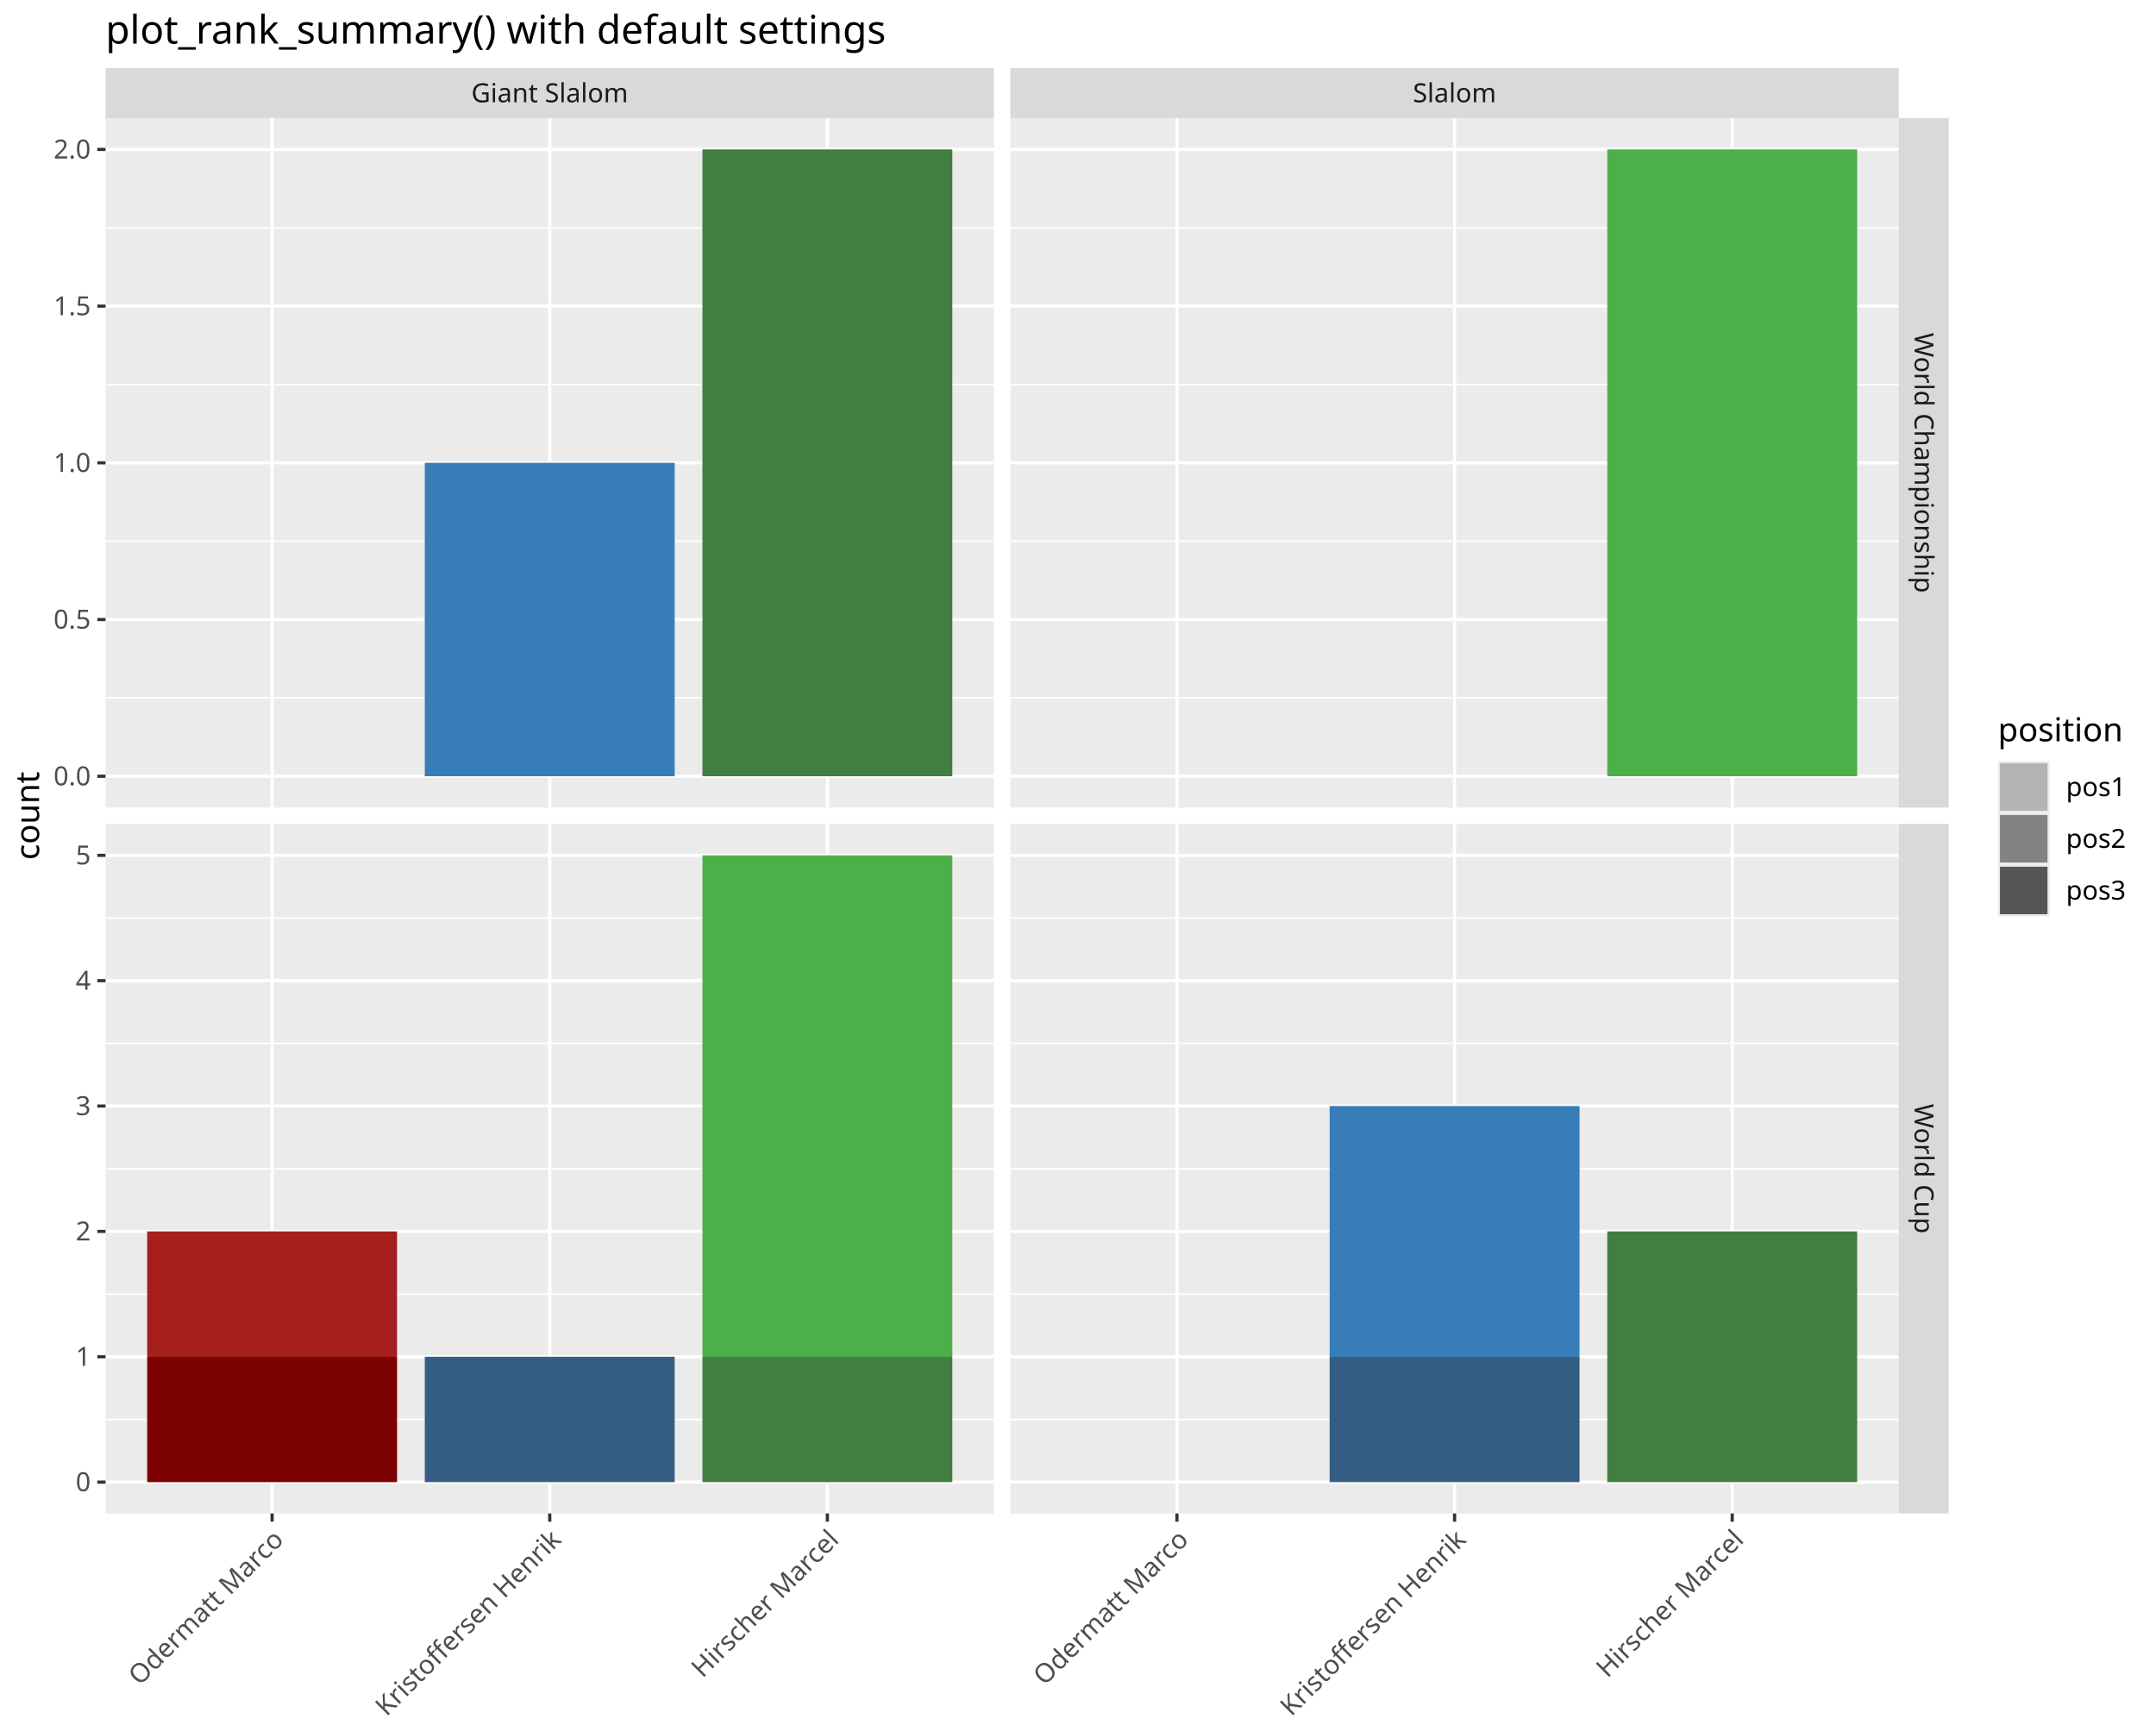
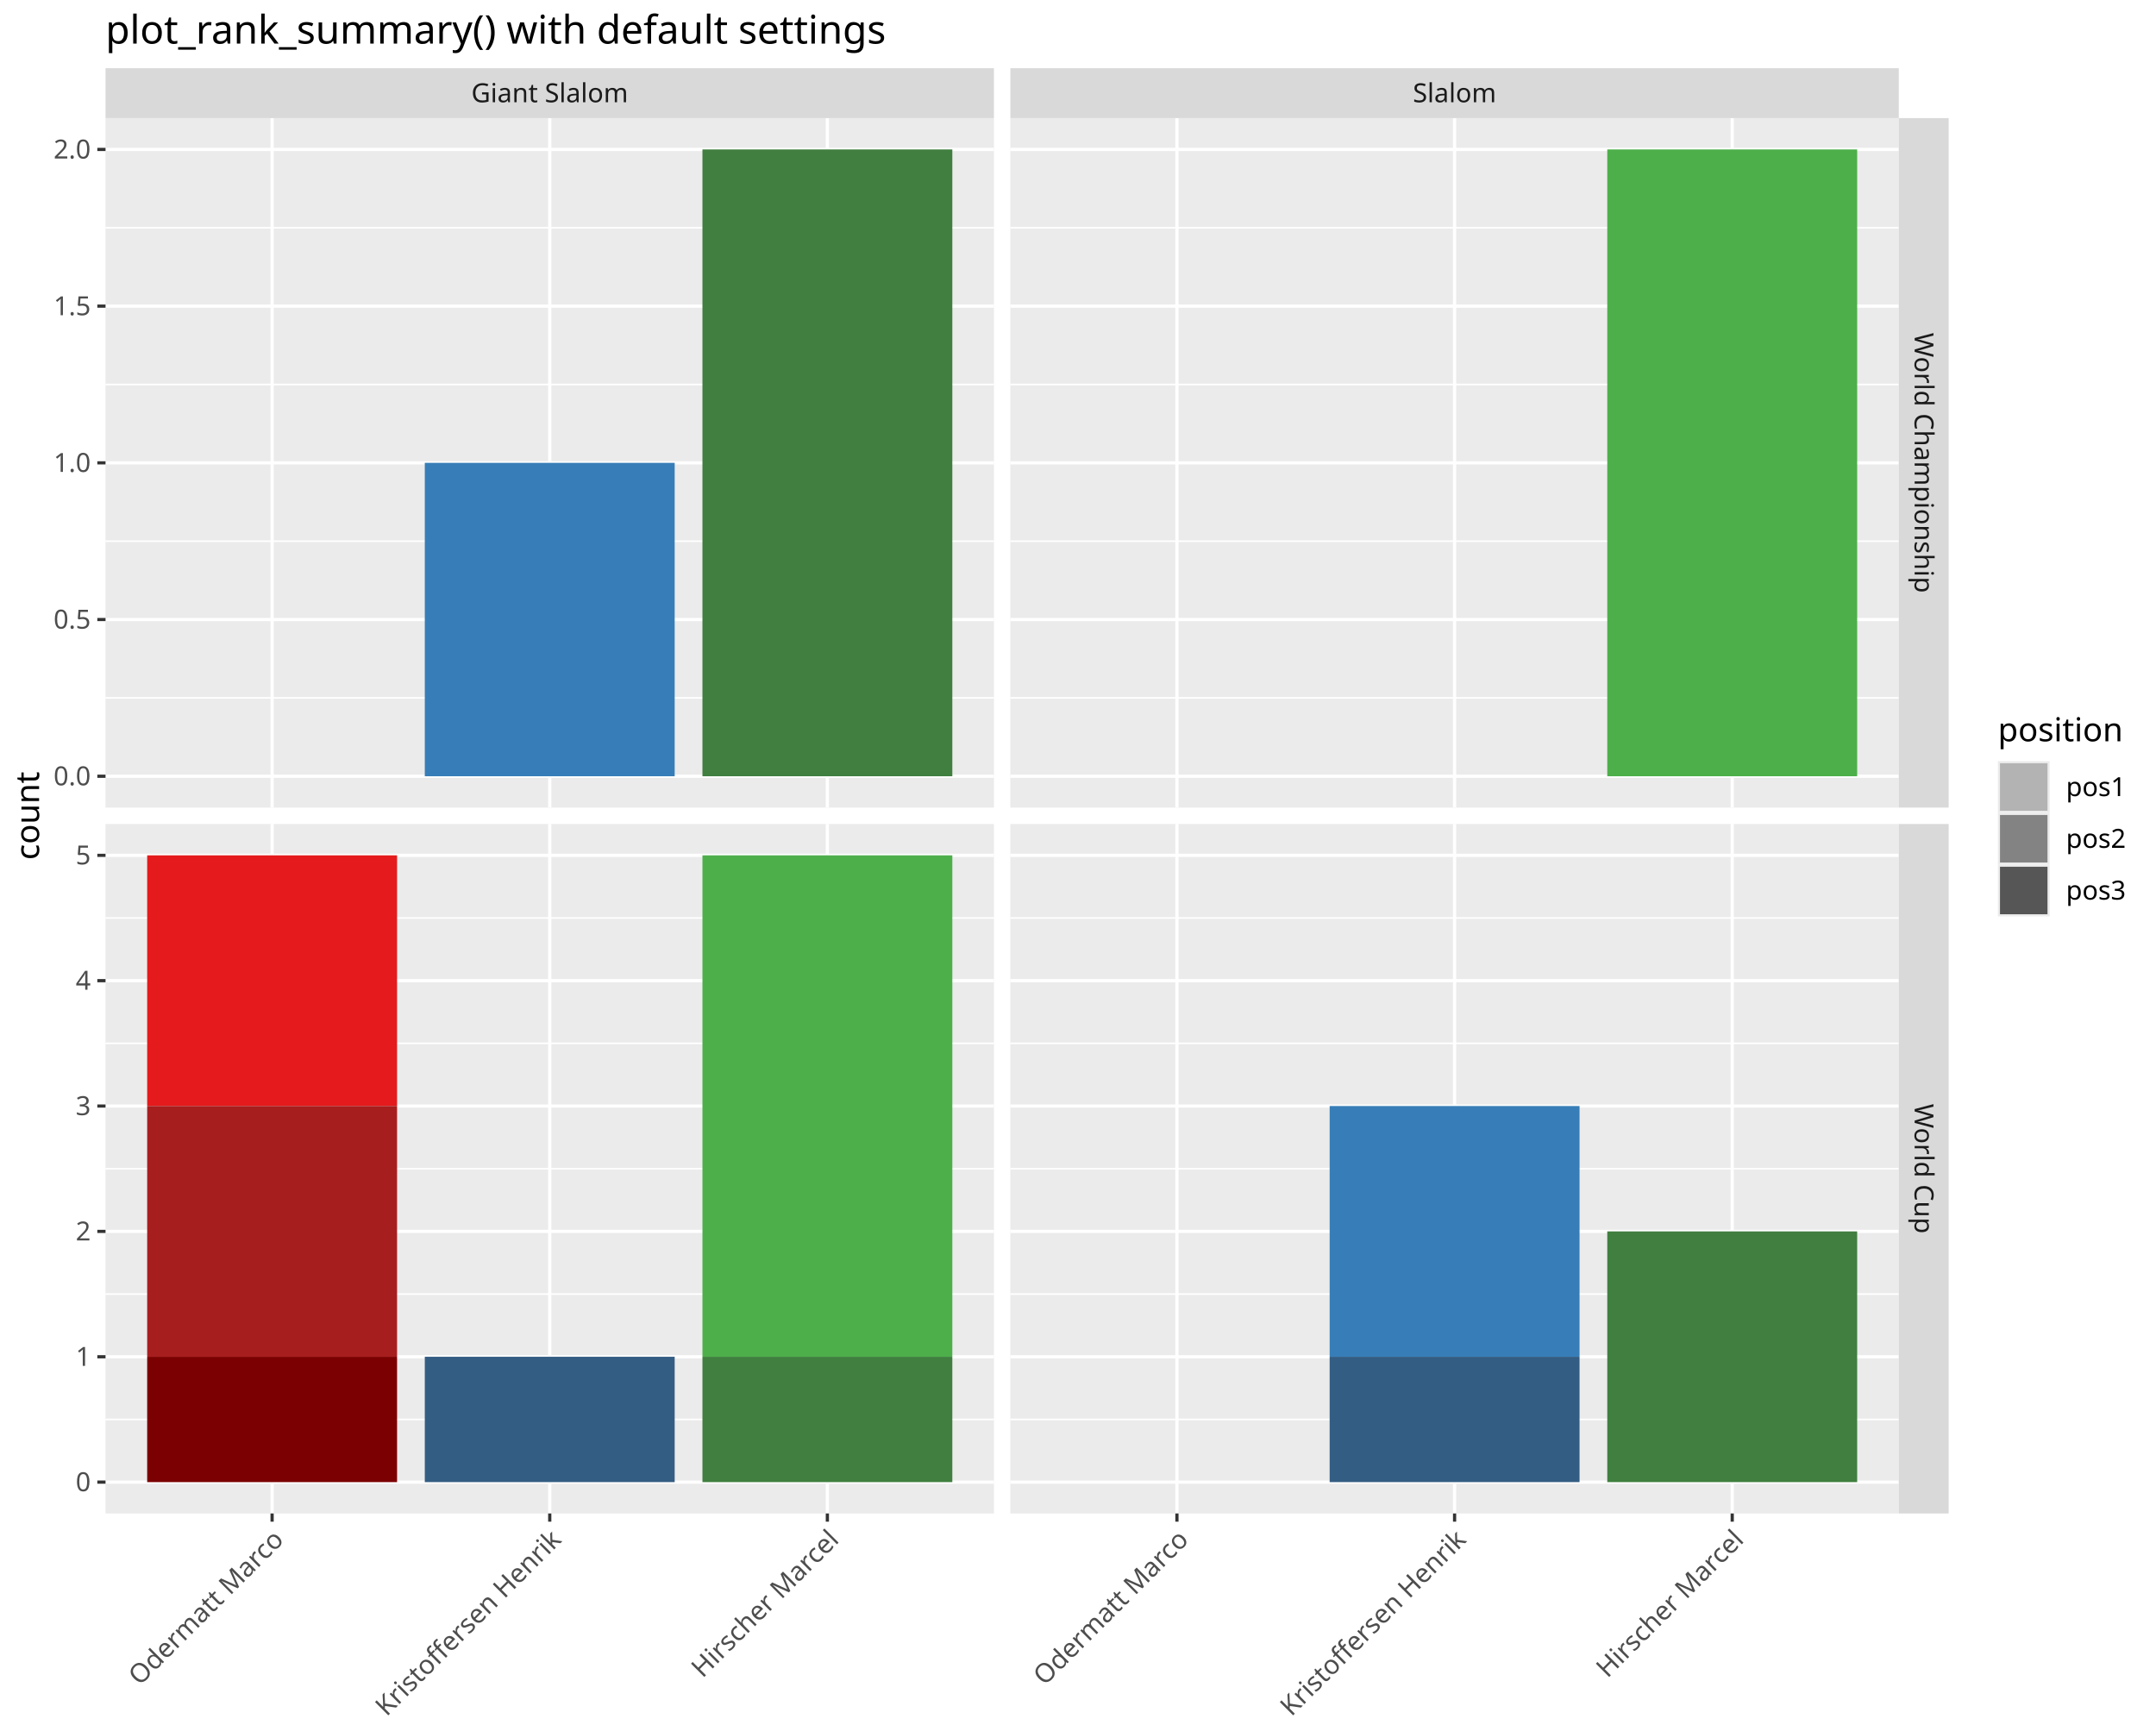
<svg xmlns="http://www.w3.org/2000/svg" class="svglite" data-engine-version="2.0" width="720.00pt" height="576.00pt" viewBox="0 0 720.00 576.00">
  <defs>
    <style type="text/css">
    .svglite line, .svglite polyline, .svglite polygon, .svglite path, .svglite rect, .svglite circle {
      fill: none;
      stroke: #000000;
      stroke-linecap: round;
      stroke-linejoin: round;
      stroke-miterlimit: 10.00;
    }
  </style>
  </defs>
  <rect width="100%" height="100%" style="stroke: none; fill: #FFFFFF;" />
  <defs>
    <clipPath id="cpMC4wMHw3MjAuMDB8MC4wMHw1NzYuMDA=">
      <rect x="0.00" y="0.00" width="720.00" height="576.00" />
    </clipPath>
  </defs>
  <g clip-path="url(#cpMC4wMHw3MjAuMDB8MC4wMHw1NzYuMDA=)">
    <rect x="0.00" y="0.00" width="720.00" height="576.00" style="stroke-width: 1.07; stroke: #FFFFFF; fill: #FFFFFF;" />
  </g>
  <defs>
    <clipPath id="cpMzUuMjR8MzMxLjkzfDM5LjQzfDI2OS42Ng==">
      <rect x="35.24" y="39.43" width="296.69" height="230.23" />
    </clipPath>
  </defs>
  <g clip-path="url(#cpMzUuMjR8MzMxLjkzfDM5LjQzfDI2OS42Ng==)">
    <rect x="35.24" y="39.43" width="296.69" height="230.23" style="stroke-width: 1.07; stroke: none; fill: #EBEBEB;" />
    <polyline points="35.24,233.03 331.93,233.03 " style="stroke-width: 0.53; stroke: #FFFFFF; stroke-linecap: butt;" />
    <polyline points="35.24,180.71 331.93,180.71 " style="stroke-width: 0.53; stroke: #FFFFFF; stroke-linecap: butt;" />
    <polyline points="35.24,128.39 331.93,128.39 " style="stroke-width: 0.53; stroke: #FFFFFF; stroke-linecap: butt;" />
    <polyline points="35.24,76.06 331.93,76.06 " style="stroke-width: 0.53; stroke: #FFFFFF; stroke-linecap: butt;" />
    <polyline points="35.24,259.20 331.93,259.20 " style="stroke-width: 1.07; stroke: #FFFFFF; stroke-linecap: butt;" />
    <polyline points="35.24,206.87 331.93,206.87 " style="stroke-width: 1.07; stroke: #FFFFFF; stroke-linecap: butt;" />
    <polyline points="35.24,154.55 331.93,154.55 " style="stroke-width: 1.07; stroke: #FFFFFF; stroke-linecap: butt;" />
    <polyline points="35.24,102.22 331.93,102.22 " style="stroke-width: 1.07; stroke: #FFFFFF; stroke-linecap: butt;" />
    <polyline points="35.24,49.90 331.93,49.90 " style="stroke-width: 1.07; stroke: #FFFFFF; stroke-linecap: butt;" />
    <polyline points="90.87,269.66 90.87,39.43 " style="stroke-width: 1.07; stroke: #FFFFFF; stroke-linecap: butt;" />
    <polyline points="183.59,269.66 183.59,39.43 " style="stroke-width: 1.07; stroke: #FFFFFF; stroke-linecap: butt;" />
    <polyline points="276.30,269.66 276.30,39.43 " style="stroke-width: 1.07; stroke: #FFFFFF; stroke-linecap: butt;" />
    <rect x="141.86" y="154.55" width="83.45" height="104.65" style="stroke-width: 1.07; stroke: none; stroke-linecap: butt; stroke-linejoin: miter; fill: #377EB8;" />
    <rect x="141.86" y="259.20" width="83.45" height="0.00" style="stroke-width: 1.07; stroke: none; stroke-linecap: butt; stroke-linejoin: miter; fill: #345D83;" />
    <rect x="141.86" y="259.20" width="83.45" height="0.00" style="stroke-width: 1.07; stroke: none; stroke-linecap: butt; stroke-linejoin: miter; fill: #103F62;" />
    <rect x="234.58" y="49.90" width="83.45" height="0.00" style="stroke-width: 1.07; stroke: none; stroke-linecap: butt; stroke-linejoin: miter; fill: #4DAF4A;" />
    <rect x="234.58" y="49.90" width="83.45" height="209.30" style="stroke-width: 1.07; stroke: none; stroke-linecap: butt; stroke-linejoin: miter; fill: #407F3F;" />
    <rect x="234.58" y="259.20" width="83.45" height="0.00" style="stroke-width: 1.07; stroke: none; stroke-linecap: butt; stroke-linejoin: miter; fill: #1A5718;" />
  </g>
  <g clip-path="url(#cpMC4wMHw3MjAuMDB8MC4wMHw1NzYuMDA=)">
</g>
  <defs>
    <clipPath id="cpMzUuMjR8MzMxLjkzfDI3NS4xNHw1MDUuMzc=">
      <rect x="35.24" y="275.14" width="296.69" height="230.23" />
    </clipPath>
  </defs>
  <g clip-path="url(#cpMzUuMjR8MzMxLjkzfDI3NS4xNHw1MDUuMzc=)">
    <rect x="35.24" y="275.14" width="296.69" height="230.23" style="stroke-width: 1.07; stroke: none; fill: #EBEBEB;" />
    <polyline points="35.24,473.97 331.93,473.97 " style="stroke-width: 0.53; stroke: #FFFFFF; stroke-linecap: butt;" />
    <polyline points="35.24,432.11 331.93,432.11 " style="stroke-width: 0.53; stroke: #FFFFFF; stroke-linecap: butt;" />
    <polyline points="35.24,390.25 331.93,390.25 " style="stroke-width: 0.53; stroke: #FFFFFF; stroke-linecap: butt;" />
    <polyline points="35.24,348.39 331.93,348.39 " style="stroke-width: 0.53; stroke: #FFFFFF; stroke-linecap: butt;" />
    <polyline points="35.24,306.53 331.93,306.53 " style="stroke-width: 0.53; stroke: #FFFFFF; stroke-linecap: butt;" />
    <polyline points="35.24,494.90 331.93,494.90 " style="stroke-width: 1.07; stroke: #FFFFFF; stroke-linecap: butt;" />
    <polyline points="35.24,453.04 331.93,453.04 " style="stroke-width: 1.07; stroke: #FFFFFF; stroke-linecap: butt;" />
    <polyline points="35.24,411.18 331.93,411.18 " style="stroke-width: 1.07; stroke: #FFFFFF; stroke-linecap: butt;" />
    <polyline points="35.24,369.32 331.93,369.32 " style="stroke-width: 1.07; stroke: #FFFFFF; stroke-linecap: butt;" />
    <polyline points="35.24,327.46 331.93,327.46 " style="stroke-width: 1.07; stroke: #FFFFFF; stroke-linecap: butt;" />
    <polyline points="35.24,285.61 331.93,285.61 " style="stroke-width: 1.07; stroke: #FFFFFF; stroke-linecap: butt;" />
    <polyline points="90.87,505.37 90.87,275.14 " style="stroke-width: 1.07; stroke: #FFFFFF; stroke-linecap: butt;" />
    <polyline points="183.59,505.37 183.59,275.14 " style="stroke-width: 1.07; stroke: #FFFFFF; stroke-linecap: butt;" />
    <polyline points="276.30,505.37 276.30,275.14 " style="stroke-width: 1.07; stroke: #FFFFFF; stroke-linecap: butt;" />
-     <rect x="49.15" y="411.18" width="83.45" height="0.00" style="stroke-width: 1.07; stroke: none; stroke-linecap: butt; stroke-linejoin: miter; fill: #E41A1C;" />
-     <rect x="49.15" y="411.18" width="83.45" height="41.86" style="stroke-width: 1.07; stroke: none; stroke-linecap: butt; stroke-linejoin: miter; fill: #A71E1F;" />
+     <rect x="49.15" y="285.61" width="83.45" height="83.72" style="stroke-width: 1.07; stroke: none; stroke-linecap: butt; stroke-linejoin: miter; fill: #E41A1C;" />
+     <rect x="49.15" y="369.32" width="83.45" height="83.72" style="stroke-width: 1.07; stroke: none; stroke-linecap: butt; stroke-linejoin: miter; fill: #A71E1F;" />
    <rect x="49.15" y="453.04" width="83.45" height="41.86" style="stroke-width: 1.07; stroke: none; stroke-linecap: butt; stroke-linejoin: miter; fill: #7B0001;" />
    <rect x="141.86" y="453.04" width="83.45" height="0.00" style="stroke-width: 1.07; stroke: none; stroke-linecap: butt; stroke-linejoin: miter; fill: #377EB8;" />
    <rect x="141.86" y="453.04" width="83.45" height="41.86" style="stroke-width: 1.07; stroke: none; stroke-linecap: butt; stroke-linejoin: miter; fill: #345D83;" />
    <rect x="141.86" y="494.90" width="83.45" height="0.00" style="stroke-width: 1.07; stroke: none; stroke-linecap: butt; stroke-linejoin: miter; fill: #103F62;" />
    <rect x="234.58" y="285.61" width="83.45" height="167.44" style="stroke-width: 1.07; stroke: none; stroke-linecap: butt; stroke-linejoin: miter; fill: #4DAF4A;" />
    <rect x="234.58" y="453.04" width="83.45" height="41.86" style="stroke-width: 1.07; stroke: none; stroke-linecap: butt; stroke-linejoin: miter; fill: #407F3F;" />
    <rect x="234.58" y="494.90" width="83.45" height="0.00" style="stroke-width: 1.07; stroke: none; stroke-linecap: butt; stroke-linejoin: miter; fill: #1A5718;" />
    <rect x="49.15" y="494.90" width="83.45" height="0.00" style="stroke-width: 1.07; stroke: none; stroke-linecap: butt; stroke-linejoin: miter;" />
    <rect x="49.15" y="494.90" width="83.45" height="0.00" style="stroke-width: 1.07; stroke: none; stroke-linecap: butt; stroke-linejoin: miter;" />
    <rect x="49.15" y="494.90" width="83.45" height="0.00" style="stroke-width: 1.07; stroke: none; stroke-linecap: butt; stroke-linejoin: miter;" />
  </g>
  <g clip-path="url(#cpMC4wMHw3MjAuMDB8MC4wMHw1NzYuMDA=)">
</g>
  <defs>
    <clipPath id="cpMzM3LjQxfDYzNC4xMXwzOS40M3wyNjkuNjY=">
      <rect x="337.41" y="39.43" width="296.69" height="230.23" />
    </clipPath>
  </defs>
  <g clip-path="url(#cpMzM3LjQxfDYzNC4xMXwzOS40M3wyNjkuNjY=)">
    <rect x="337.41" y="39.43" width="296.69" height="230.23" style="stroke-width: 1.07; stroke: none; fill: #EBEBEB;" />
    <polyline points="337.41,233.03 634.11,233.03 " style="stroke-width: 0.53; stroke: #FFFFFF; stroke-linecap: butt;" />
    <polyline points="337.41,180.71 634.11,180.71 " style="stroke-width: 0.53; stroke: #FFFFFF; stroke-linecap: butt;" />
    <polyline points="337.41,128.39 634.11,128.39 " style="stroke-width: 0.53; stroke: #FFFFFF; stroke-linecap: butt;" />
    <polyline points="337.41,76.06 634.11,76.06 " style="stroke-width: 0.53; stroke: #FFFFFF; stroke-linecap: butt;" />
    <polyline points="337.41,259.20 634.11,259.20 " style="stroke-width: 1.07; stroke: #FFFFFF; stroke-linecap: butt;" />
    <polyline points="337.41,206.87 634.11,206.87 " style="stroke-width: 1.07; stroke: #FFFFFF; stroke-linecap: butt;" />
    <polyline points="337.41,154.55 634.11,154.55 " style="stroke-width: 1.07; stroke: #FFFFFF; stroke-linecap: butt;" />
    <polyline points="337.41,102.22 634.11,102.22 " style="stroke-width: 1.07; stroke: #FFFFFF; stroke-linecap: butt;" />
    <polyline points="337.41,49.90 634.11,49.90 " style="stroke-width: 1.07; stroke: #FFFFFF; stroke-linecap: butt;" />
    <polyline points="393.04,269.66 393.04,39.43 " style="stroke-width: 1.07; stroke: #FFFFFF; stroke-linecap: butt;" />
    <polyline points="485.76,269.66 485.76,39.43 " style="stroke-width: 1.07; stroke: #FFFFFF; stroke-linecap: butt;" />
    <polyline points="578.48,269.66 578.48,39.43 " style="stroke-width: 1.07; stroke: #FFFFFF; stroke-linecap: butt;" />
    <rect x="536.75" y="49.90" width="83.45" height="209.30" style="stroke-width: 1.07; stroke: none; stroke-linecap: butt; stroke-linejoin: miter; fill: #4DAF4A;" />
    <rect x="536.75" y="259.20" width="83.45" height="0.00" style="stroke-width: 1.07; stroke: none; stroke-linecap: butt; stroke-linejoin: miter; fill: #407F3F;" />
    <rect x="536.75" y="259.20" width="83.45" height="0.00" style="stroke-width: 1.07; stroke: none; stroke-linecap: butt; stroke-linejoin: miter; fill: #1A5718;" />
  </g>
  <g clip-path="url(#cpMC4wMHw3MjAuMDB8MC4wMHw1NzYuMDA=)">
</g>
  <defs>
    <clipPath id="cpMzM3LjQxfDYzNC4xMXwyNzUuMTR8NTA1LjM3">
      <rect x="337.41" y="275.14" width="296.69" height="230.23" />
    </clipPath>
  </defs>
  <g clip-path="url(#cpMzM3LjQxfDYzNC4xMXwyNzUuMTR8NTA1LjM3)">
    <rect x="337.41" y="275.14" width="296.69" height="230.23" style="stroke-width: 1.07; stroke: none; fill: #EBEBEB;" />
    <polyline points="337.41,473.97 634.11,473.97 " style="stroke-width: 0.53; stroke: #FFFFFF; stroke-linecap: butt;" />
    <polyline points="337.41,432.11 634.11,432.11 " style="stroke-width: 0.53; stroke: #FFFFFF; stroke-linecap: butt;" />
    <polyline points="337.41,390.25 634.11,390.25 " style="stroke-width: 0.53; stroke: #FFFFFF; stroke-linecap: butt;" />
    <polyline points="337.41,348.39 634.11,348.39 " style="stroke-width: 0.53; stroke: #FFFFFF; stroke-linecap: butt;" />
    <polyline points="337.41,306.53 634.11,306.53 " style="stroke-width: 0.53; stroke: #FFFFFF; stroke-linecap: butt;" />
    <polyline points="337.41,494.90 634.11,494.90 " style="stroke-width: 1.07; stroke: #FFFFFF; stroke-linecap: butt;" />
    <polyline points="337.41,453.04 634.11,453.04 " style="stroke-width: 1.07; stroke: #FFFFFF; stroke-linecap: butt;" />
    <polyline points="337.41,411.18 634.11,411.18 " style="stroke-width: 1.07; stroke: #FFFFFF; stroke-linecap: butt;" />
    <polyline points="337.41,369.32 634.11,369.32 " style="stroke-width: 1.07; stroke: #FFFFFF; stroke-linecap: butt;" />
    <polyline points="337.41,327.46 634.11,327.46 " style="stroke-width: 1.07; stroke: #FFFFFF; stroke-linecap: butt;" />
    <polyline points="337.41,285.61 634.11,285.61 " style="stroke-width: 1.07; stroke: #FFFFFF; stroke-linecap: butt;" />
    <polyline points="393.04,505.37 393.04,275.14 " style="stroke-width: 1.07; stroke: #FFFFFF; stroke-linecap: butt;" />
    <polyline points="485.76,505.37 485.76,275.14 " style="stroke-width: 1.07; stroke: #FFFFFF; stroke-linecap: butt;" />
    <polyline points="578.48,505.37 578.48,275.14 " style="stroke-width: 1.07; stroke: #FFFFFF; stroke-linecap: butt;" />
    <rect x="444.04" y="369.32" width="83.45" height="83.72" style="stroke-width: 1.07; stroke: none; stroke-linecap: butt; stroke-linejoin: miter; fill: #377EB8;" />
    <rect x="444.04" y="453.04" width="83.45" height="41.86" style="stroke-width: 1.07; stroke: none; stroke-linecap: butt; stroke-linejoin: miter; fill: #345D83;" />
    <rect x="444.04" y="494.90" width="83.45" height="0.00" style="stroke-width: 1.07; stroke: none; stroke-linecap: butt; stroke-linejoin: miter; fill: #103F62;" />
    <rect x="536.75" y="411.18" width="83.45" height="0.00" style="stroke-width: 1.07; stroke: none; stroke-linecap: butt; stroke-linejoin: miter; fill: #4DAF4A;" />
    <rect x="536.75" y="411.18" width="83.45" height="83.72" style="stroke-width: 1.07; stroke: none; stroke-linecap: butt; stroke-linejoin: miter; fill: #407F3F;" />
    <rect x="536.75" y="494.90" width="83.45" height="0.00" style="stroke-width: 1.07; stroke: none; stroke-linecap: butt; stroke-linejoin: miter; fill: #1A5718;" />
  </g>
  <g clip-path="url(#cpMC4wMHw3MjAuMDB8MC4wMHw1NzYuMDA=)">
</g>
  <defs>
    <clipPath id="cpMzUuMjR8MzMxLjkzfDIyLjc4fDM5LjQz">
      <rect x="35.24" y="22.78" width="296.69" height="16.65" />
    </clipPath>
  </defs>
  <g clip-path="url(#cpMzUuMjR8MzMxLjkzfDIyLjc4fDM5LjQz)">
    <rect x="35.24" y="22.78" width="296.69" height="16.65" style="stroke-width: 1.07; stroke: none; fill: #D9D9D9;" />
    <text x="183.59" y="34.14" text-anchor="middle" style="font-size: 8.80px; fill: #1A1A1A; font-family: sans;" textLength="50.38px" lengthAdjust="spacingAndGlyphs">Giant Slalom</text>
  </g>
  <g clip-path="url(#cpMC4wMHw3MjAuMDB8MC4wMHw1NzYuMDA=)">
</g>
  <defs>
    <clipPath id="cpMzM3LjQxfDYzNC4xMXwyMi43OHwzOS40Mw==">
      <rect x="337.41" y="22.78" width="296.69" height="16.65" />
    </clipPath>
  </defs>
  <g clip-path="url(#cpMzM3LjQxfDYzNC4xMXwyMi43OHwzOS40Mw==)">
    <rect x="337.41" y="22.78" width="296.69" height="16.65" style="stroke-width: 1.07; stroke: none; fill: #D9D9D9;" />
    <text x="485.76" y="34.14" text-anchor="middle" style="font-size: 8.80px; fill: #1A1A1A; font-family: sans;" textLength="26.90px" lengthAdjust="spacingAndGlyphs">Slalom</text>
  </g>
  <g clip-path="url(#cpMC4wMHw3MjAuMDB8MC4wMHw1NzYuMDA=)">
</g>
  <defs>
    <clipPath id="cpNjM0LjExfDY1MC43NnwzOS40M3wyNjkuNjY=">
      <rect x="634.11" y="39.43" width="16.65" height="230.23" />
    </clipPath>
  </defs>
  <g clip-path="url(#cpNjM0LjExfDY1MC43NnwzOS40M3wyNjkuNjY=)">
    <rect x="634.11" y="39.43" width="16.65" height="230.23" style="stroke-width: 1.07; stroke: none; fill: #D9D9D9;" />
    <text transform="translate(639.40,154.55) rotate(90)" text-anchor="middle" style="font-size: 8.80px; fill: #1A1A1A; font-family: sans;" textLength="81.69px" lengthAdjust="spacingAndGlyphs">World Championship</text>
  </g>
  <g clip-path="url(#cpMC4wMHw3MjAuMDB8MC4wMHw1NzYuMDA=)">
</g>
  <defs>
    <clipPath id="cpNjM0LjExfDY1MC43NnwyNzUuMTR8NTA1LjM3">
      <rect x="634.11" y="275.14" width="16.65" height="230.23" />
    </clipPath>
  </defs>
  <g clip-path="url(#cpNjM0LjExfDY1MC43NnwyNzUuMTR8NTA1LjM3)">
    <rect x="634.11" y="275.14" width="16.65" height="230.23" style="stroke-width: 1.07; stroke: none; fill: #D9D9D9;" />
    <text transform="translate(639.40,390.25) rotate(90)" text-anchor="middle" style="font-size: 8.80px; fill: #1A1A1A; font-family: sans;" textLength="41.57px" lengthAdjust="spacingAndGlyphs">World Cup</text>
  </g>
  <g clip-path="url(#cpMC4wMHw3MjAuMDB8MC4wMHw1NzYuMDA=)">
    <polyline points="90.87,508.11 90.87,505.37 " style="stroke-width: 1.07; stroke: #333333; stroke-linecap: butt;" />
    <polyline points="183.59,508.11 183.59,505.37 " style="stroke-width: 1.07; stroke: #333333; stroke-linecap: butt;" />
    <polyline points="276.30,508.11 276.30,505.37 " style="stroke-width: 1.07; stroke: #333333; stroke-linecap: butt;" />
    <text transform="translate(95.15,514.58) rotate(-45)" text-anchor="end" style="font-size: 8.80px; fill: #4D4D4D; font-family: sans;" textLength="63.59px" lengthAdjust="spacingAndGlyphs">Odermatt Marco</text>
    <text transform="translate(187.87,514.58) rotate(-45)" text-anchor="end" style="font-size: 8.80px; fill: #4D4D4D; font-family: sans;" textLength="77.28px" lengthAdjust="spacingAndGlyphs">Kristoffersen Henrik</text>
    <text transform="translate(280.58,514.58) rotate(-45)" text-anchor="end" style="font-size: 8.80px; fill: #4D4D4D; font-family: sans;" textLength="61.62px" lengthAdjust="spacingAndGlyphs">Hirscher Marcel</text>
    <polyline points="393.04,508.11 393.04,505.37 " style="stroke-width: 1.07; stroke: #333333; stroke-linecap: butt;" />
    <polyline points="485.76,508.11 485.76,505.37 " style="stroke-width: 1.07; stroke: #333333; stroke-linecap: butt;" />
    <polyline points="578.48,508.11 578.48,505.37 " style="stroke-width: 1.07; stroke: #333333; stroke-linecap: butt;" />
    <text transform="translate(397.32,514.58) rotate(-45)" text-anchor="end" style="font-size: 8.80px; fill: #4D4D4D; font-family: sans;" textLength="63.59px" lengthAdjust="spacingAndGlyphs">Odermatt Marco</text>
    <text transform="translate(490.04,514.58) rotate(-45)" text-anchor="end" style="font-size: 8.80px; fill: #4D4D4D; font-family: sans;" textLength="77.28px" lengthAdjust="spacingAndGlyphs">Kristoffersen Henrik</text>
    <text transform="translate(582.76,514.58) rotate(-45)" text-anchor="end" style="font-size: 8.80px; fill: #4D4D4D; font-family: sans;" textLength="61.62px" lengthAdjust="spacingAndGlyphs">Hirscher Marcel</text>
    <text x="30.31" y="262.22" text-anchor="end" style="font-size: 8.80px; fill: #4D4D4D; font-family: sans;" textLength="12.23px" lengthAdjust="spacingAndGlyphs">0.0</text>
    <text x="30.31" y="209.90" text-anchor="end" style="font-size: 8.80px; fill: #4D4D4D; font-family: sans;" textLength="12.23px" lengthAdjust="spacingAndGlyphs">0.5</text>
    <text x="30.31" y="157.58" text-anchor="end" style="font-size: 8.80px; fill: #4D4D4D; font-family: sans;" textLength="12.23px" lengthAdjust="spacingAndGlyphs">1.0</text>
    <text x="30.31" y="105.25" text-anchor="end" style="font-size: 8.80px; fill: #4D4D4D; font-family: sans;" textLength="12.23px" lengthAdjust="spacingAndGlyphs">1.5</text>
    <text x="30.31" y="52.93" text-anchor="end" style="font-size: 8.80px; fill: #4D4D4D; font-family: sans;" textLength="12.23px" lengthAdjust="spacingAndGlyphs">2.0</text>
    <polyline points="32.50,259.20 35.24,259.20 " style="stroke-width: 1.07; stroke: #333333; stroke-linecap: butt;" />
    <polyline points="32.50,206.87 35.24,206.87 " style="stroke-width: 1.07; stroke: #333333; stroke-linecap: butt;" />
    <polyline points="32.50,154.55 35.24,154.55 " style="stroke-width: 1.07; stroke: #333333; stroke-linecap: butt;" />
    <polyline points="32.50,102.22 35.24,102.22 " style="stroke-width: 1.07; stroke: #333333; stroke-linecap: butt;" />
    <polyline points="32.50,49.90 35.24,49.90 " style="stroke-width: 1.07; stroke: #333333; stroke-linecap: butt;" />
    <text x="30.31" y="497.93" text-anchor="end" style="font-size: 8.80px; fill: #4D4D4D; font-family: sans;" textLength="4.89px" lengthAdjust="spacingAndGlyphs">0</text>
    <text x="30.31" y="456.07" text-anchor="end" style="font-size: 8.80px; fill: #4D4D4D; font-family: sans;" textLength="4.89px" lengthAdjust="spacingAndGlyphs">1</text>
    <text x="30.31" y="414.21" text-anchor="end" style="font-size: 8.80px; fill: #4D4D4D; font-family: sans;" textLength="4.89px" lengthAdjust="spacingAndGlyphs">2</text>
    <text x="30.31" y="372.35" text-anchor="end" style="font-size: 8.80px; fill: #4D4D4D; font-family: sans;" textLength="4.89px" lengthAdjust="spacingAndGlyphs">3</text>
    <text x="30.31" y="330.49" text-anchor="end" style="font-size: 8.80px; fill: #4D4D4D; font-family: sans;" textLength="4.89px" lengthAdjust="spacingAndGlyphs">4</text>
    <text x="30.31" y="288.63" text-anchor="end" style="font-size: 8.80px; fill: #4D4D4D; font-family: sans;" textLength="4.89px" lengthAdjust="spacingAndGlyphs">5</text>
    <polyline points="32.50,494.90 35.24,494.90 " style="stroke-width: 1.07; stroke: #333333; stroke-linecap: butt;" />
    <polyline points="32.50,453.04 35.24,453.04 " style="stroke-width: 1.07; stroke: #333333; stroke-linecap: butt;" />
    <polyline points="32.50,411.18 35.24,411.18 " style="stroke-width: 1.07; stroke: #333333; stroke-linecap: butt;" />
    <polyline points="32.50,369.32 35.24,369.32 " style="stroke-width: 1.07; stroke: #333333; stroke-linecap: butt;" />
    <polyline points="32.50,327.46 35.24,327.46 " style="stroke-width: 1.07; stroke: #333333; stroke-linecap: butt;" />
    <polyline points="32.50,285.61 35.24,285.61 " style="stroke-width: 1.07; stroke: #333333; stroke-linecap: butt;" />
    <text transform="translate(13.05,272.40) rotate(-90)" text-anchor="middle" style="font-size: 11.00px; font-family: sans;" textLength="26.91px" lengthAdjust="spacingAndGlyphs">count</text>
    <rect x="661.71" y="233.33" width="52.81" height="78.13" style="stroke-width: 1.07; stroke: none; fill: #FFFFFF;" />
    <text x="667.19" y="247.53" style="font-size: 11.00px; font-family: sans;" textLength="37.92px" lengthAdjust="spacingAndGlyphs">position</text>
    <rect x="667.19" y="254.15" width="17.28" height="17.28" style="stroke-width: 1.07; stroke: none; fill: #EBEBEB;" />
    <rect x="667.90" y="254.86" width="15.86" height="15.86" style="stroke-width: 1.07; stroke: none; stroke-linecap: butt; stroke-linejoin: miter; fill: #B3B3B3;" />
    <rect x="667.19" y="271.43" width="17.28" height="17.28" style="stroke-width: 1.07; stroke: none; fill: #EBEBEB;" />
    <rect x="667.90" y="272.14" width="15.86" height="15.86" style="stroke-width: 1.07; stroke: none; stroke-linecap: butt; stroke-linejoin: miter; fill: #838383;" />
    <rect x="667.19" y="288.71" width="17.28" height="17.28" style="stroke-width: 1.07; stroke: none; fill: #EBEBEB;" />
    <rect x="667.90" y="289.42" width="15.86" height="15.86" style="stroke-width: 1.07; stroke: none; stroke-linecap: butt; stroke-linejoin: miter; fill: #565656;" />
    <text x="689.95" y="265.82" style="font-size: 8.80px; font-family: sans;" textLength="19.09px" lengthAdjust="spacingAndGlyphs">pos1</text>
    <text x="689.95" y="283.10" style="font-size: 8.80px; font-family: sans;" textLength="19.09px" lengthAdjust="spacingAndGlyphs">pos2</text>
    <text x="689.95" y="300.38" style="font-size: 8.80px; font-family: sans;" textLength="19.09px" lengthAdjust="spacingAndGlyphs">pos3</text>
    <text x="35.24" y="14.56" style="font-size: 13.20px; font-family: sans;" textLength="244.34px" lengthAdjust="spacingAndGlyphs">plot_rank_summary() with default settings</text>
  </g>
</svg>
